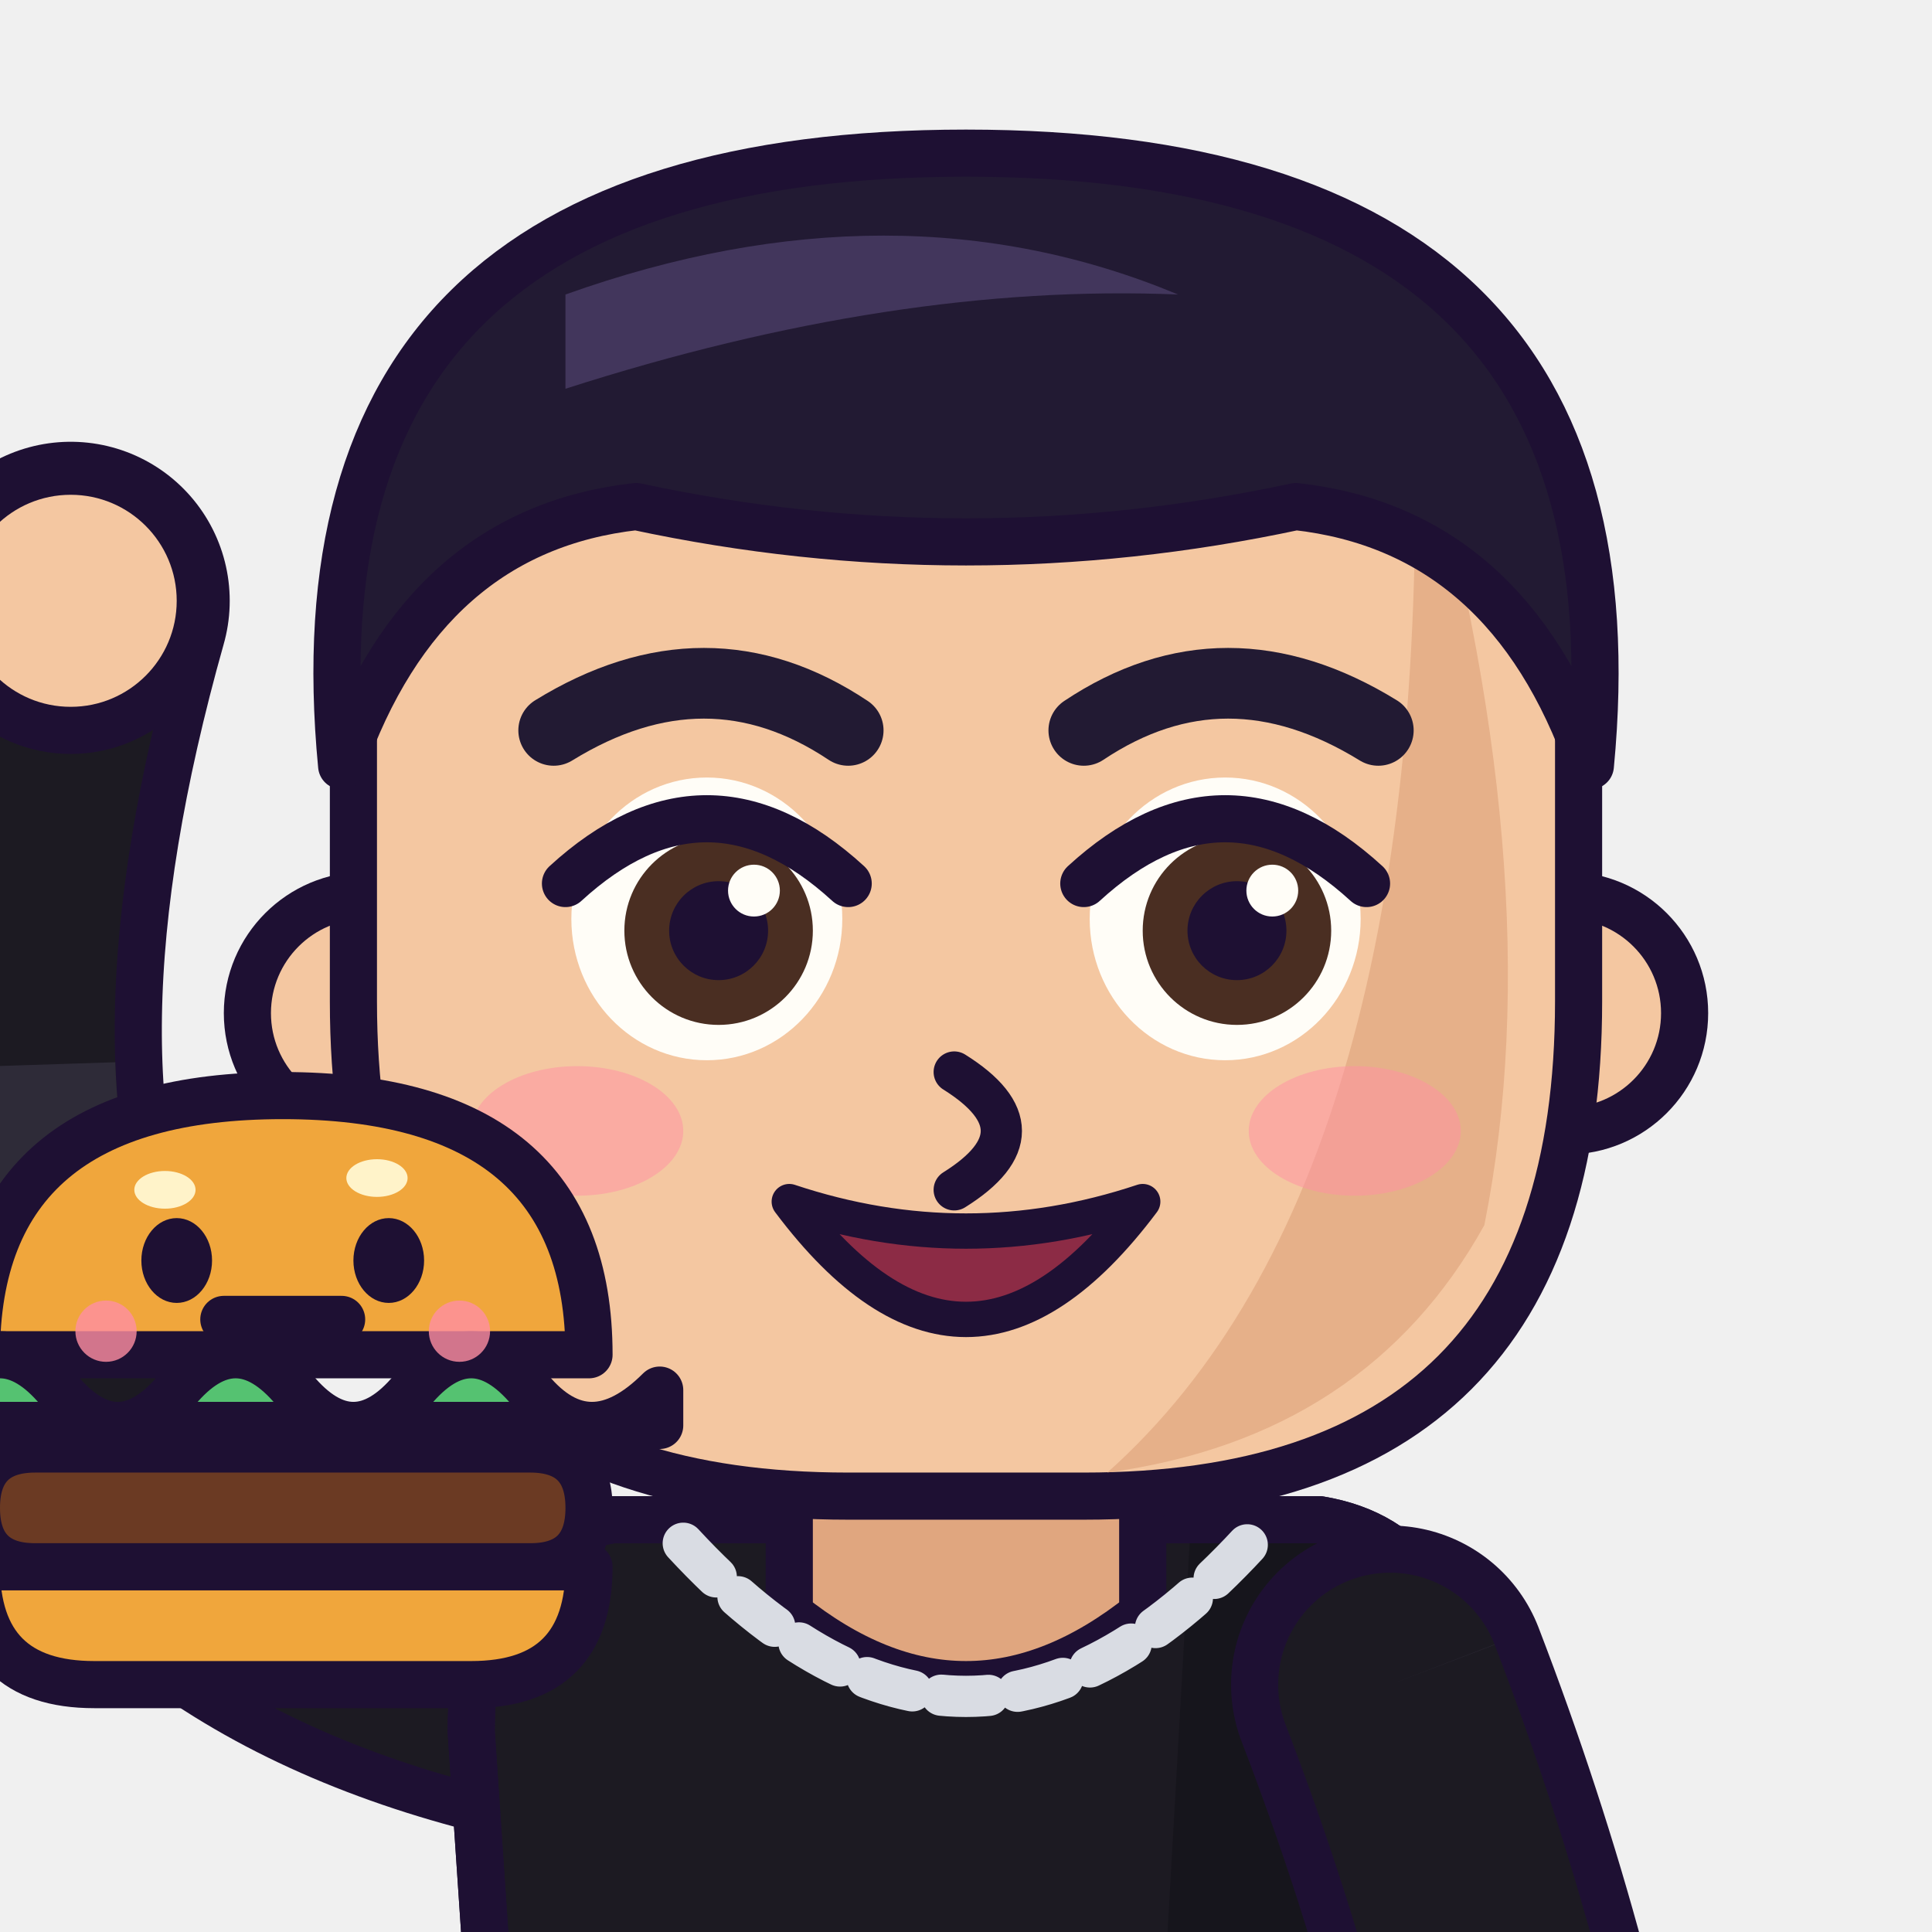
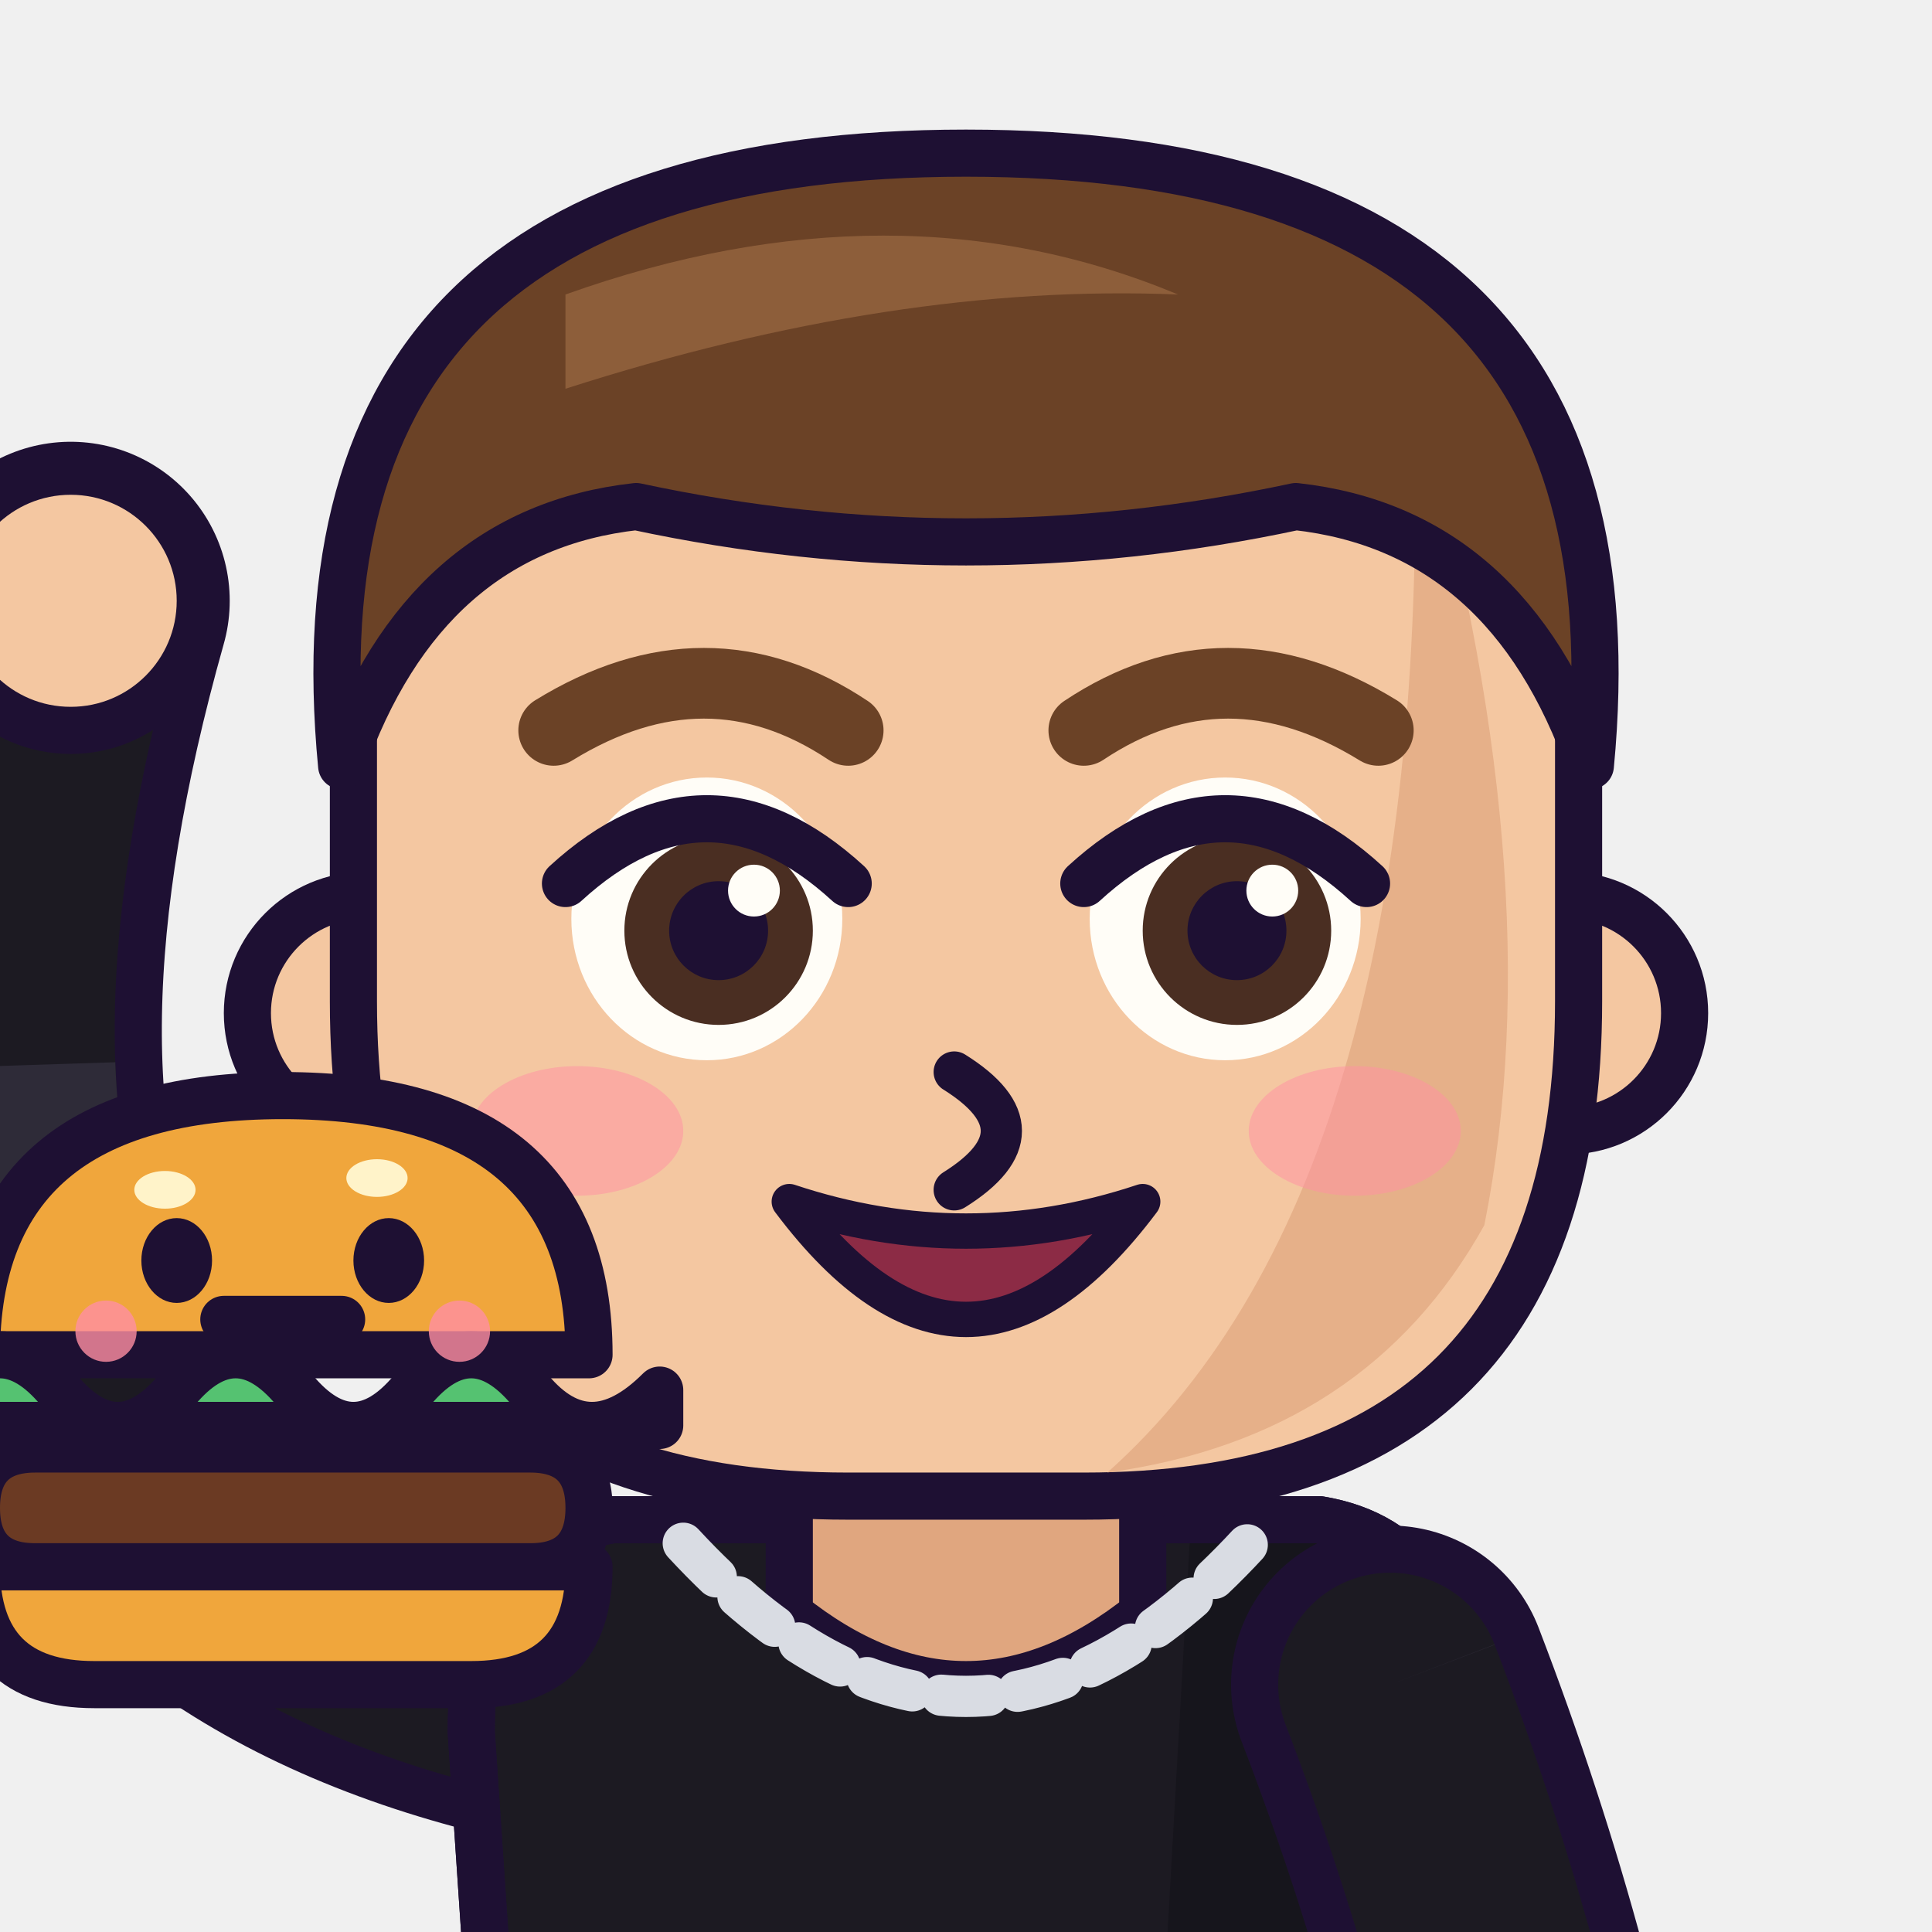
<svg xmlns="http://www.w3.org/2000/svg" viewBox="48 8 164 164" role="img" aria-label="Agusmaxi">
  <ellipse cx="130" cy="410" rx="67" ry="7" fill="#1E1033" opacity="0.28" />
  <path d="M98 279L95 396H127L125 305L125 279Z" fill="#2F3A55" stroke="#1E1033" stroke-width="4" stroke-linejoin="round" stroke-linecap="round" />
  <path d="M162 279L165 396H133L135 305L135 279Z" fill="#2F3A55" stroke="#1E1033" stroke-width="4" stroke-linejoin="round" stroke-linecap="round" />
  <path d="M137 307L141 394H163L159 285Z" fill="#1C2438" opacity="0.55" />
  <path d="M122 408v-13q0 -7 -7 -7h-12q-18.6 3 -28 14q-2 3 0 6z" fill="#FFFFFF" stroke="#1E1033" stroke-width="4" stroke-linejoin="round" stroke-linecap="round" />
  <path d="M138 408v-13q0 -7 7 -7h12q18.6 3 28 14q2 3 0 6z" fill="#FFFFFF" stroke="#1E1033" stroke-width="4" stroke-linejoin="round" stroke-linecap="round" />
  <path d="M94 151Q32 137 54 59" fill="none" stroke="#1E1033" stroke-width="27" stroke-linecap="round" />
  <path d="M94 151Q32 137 54 59" fill="none" stroke="#1C1A22" stroke-width="19" stroke-linecap="round" />
  <path d="M94 151Q32 137 54 59" fill="none" stroke="#2E2B38" stroke-width="19" stroke-linecap="butt" stroke-dasharray="0 62 14 400" />
  <circle cx="54" cy="59" r="11" fill="#F4C7A1" stroke="#1E1033" stroke-width="4" stroke-linejoin="round" stroke-linecap="round" />
  <clipPath id="torso">
    <path d="M100 137Q88 139 88 155L97 289Q130 295 163 289L172 155Q172 139 160 137Z" />
  </clipPath>
  <path d="M100 137Q88 139 88 155L97 289Q130 295 163 289L172 155Q172 139 160 137Z" fill="#1C1A22" stroke="#1E1033" stroke-width="4" stroke-linejoin="round" stroke-linecap="round" />
  <g clip-path="url(#torso)">
    <path d="M149.32 133H178V299H139.9Z" fill="#0B0A10" opacity="0.32" />
  </g>
  <path d="M100 137Q88 139 88 155L97 289Q130 295 163 289L172 155Q172 139 160 137Z" fill="none" stroke="#1E1033" stroke-width="4" stroke-linejoin="round" stroke-linecap="round" />
  <path d="M115 129h30v16q-15 12 -30 0z" fill="#E0A67F" stroke="#1E1033" stroke-width="4" stroke-linejoin="round" stroke-linecap="round" />
  <path d="M106 139q24 26 48 0" fill="none" stroke="#D9DCE3" stroke-width="3.5" stroke-dasharray="4 2.5" stroke-linecap="round" />
  <path d="M166 151Q186 203 182 255" fill="none" stroke="#1E1033" stroke-width="27" stroke-linecap="round" />
  <path d="M166 151Q186 203 182 255" fill="none" stroke="#1C1A22" stroke-width="19" stroke-linecap="round" />
  <path d="M166 151Q186 203 182 255" fill="none" stroke="#2E2B38" stroke-width="19" stroke-linecap="butt" stroke-dasharray="0 62 14 400" />
  <circle cx="182" cy="255" r="11" fill="#F4C7A1" stroke="#1E1033" stroke-width="4" stroke-linejoin="round" stroke-linecap="round" />
  <circle cx="79" cy="94" r="10" fill="#F4C7A1" stroke="#1E1033" stroke-width="4" stroke-linejoin="round" stroke-linecap="round" />
  <circle cx="181" cy="94" r="10" fill="#F4C7A1" stroke="#1E1033" stroke-width="4" stroke-linejoin="round" stroke-linecap="round" />
  <path d="M120 29h20q42 0 42 42v22q0 42 -42 42h-20q-42 0 -42 -42v-22q0 -42 42 -42z" fill="#F4C7A1" stroke="#1E1033" stroke-width="4" stroke-linejoin="round" stroke-linecap="round" />
  <path d="M168 41Q180 82 174 112Q164 130 142 133Q170 108 168 41Z" fill="#E0A67F" opacity="0.7" />
  <ellipse cx="97" cy="104" rx="9" ry="5.5" fill="#FF8FA3" opacity="0.5" />
  <ellipse cx="163" cy="104" rx="9" ry="5.5" fill="#FF8FA3" opacity="0.5" />
  <ellipse cx="108" cy="86" rx="11.5" ry="12" fill="#FFFDF7" />
  <circle cx="109" cy="87" r="8" fill="#4A2E22" />
  <circle cx="109" cy="87" r="4.2" fill="#1E1033" />
  <circle cx="112" cy="83.6" r="2.2" fill="#FFFDF7" />
  <path d="M96 83Q108 72 120 83" fill="none" stroke="#1E1033" stroke-width="4" stroke-linecap="round" stroke-linejoin="round" />
  <ellipse cx="152" cy="86" rx="11.5" ry="12" fill="#FFFDF7" />
  <circle cx="153" cy="87" r="8" fill="#4A2E22" />
  <circle cx="153" cy="87" r="4.2" fill="#1E1033" />
  <circle cx="156" cy="83.6" r="2.2" fill="#FFFDF7" />
  <path d="M140 83Q152 72 164 83" fill="none" stroke="#1E1033" stroke-width="4" stroke-linecap="round" stroke-linejoin="round" />
-   <path d="M120 70Q108 62 95 70" fill="none" stroke="#221A33" stroke-width="6" stroke-linecap="round" stroke-linejoin="round" />
-   <path d="M140 70Q152 62 165 70" fill="none" stroke="#221A33" stroke-width="6" stroke-linecap="round" stroke-linejoin="round" />
+   <path d="M120 70Q108 62 95 70" fill="none" stroke="#6B4226" stroke-width="6" stroke-linecap="round" stroke-linejoin="round" />
+   <path d="M140 70Q152 62 165 70" fill="none" stroke="#6B4226" stroke-width="6" stroke-linecap="round" stroke-linejoin="round" />
  <path d="M129 99q8 5 0 10" fill="none" stroke="#1E1033" stroke-width="3.5" stroke-linecap="round" stroke-linejoin="round" />
  <path d="M115 110q15 20 30 0q-15 5 -30 0z" fill="#8C2B45" stroke="#1E1033" stroke-width="3" stroke-linejoin="round" stroke-linecap="round" />
-   <path d="M77 73Q72 21 130 21Q188 21 183 73Q176 53 158 51Q130 57 102 51Q84 53 77 73Z" fill="#221A33" stroke="#1E1033" stroke-width="4" stroke-linejoin="round" stroke-linecap="round" />
-   <path d="M96 33Q124 23 148 33Q124 32 96 41Z" fill="#4A3D66" opacity="0.8" />
+   <path d="M77 73Q72 21 130 21Q188 21 183 73Q176 53 158 51Q130 57 102 51Q84 53 77 73Z" fill="#6B4226" stroke="#1E1033" stroke-width="4" stroke-linejoin="round" stroke-linecap="round" />
+   <path d="M96 33Q124 23 148 33Q124 32 96 41Z" fill="#96653F" opacity="0.8" />
  <g>
    <animateTransform attributeName="transform" type="translate" values="0 0;0 -6;0 0" dur="1.6s" repeatCount="indefinite" calcMode="spline" keySplines="0.45 0 0.55 1;0.45 0 0.55 1" />
    <g transform="translate(72 147) ">
      <g>
        <animateTransform attributeName="transform" type="scale" additive="sum" values="1 1;1.06 0.92;1 1" dur="1.6s" repeatCount="indefinite" calcMode="spline" keySplines="0.45 0 0.55 1;0.45 0 0.55 1" />
        <g transform="translate(-72 -147)">
          <path d="M46 123q0 -22 26 -22t26 22z" fill="#F0A63C" stroke="#1E1033" stroke-width="4" stroke-linejoin="round" stroke-linecap="round" />
          <ellipse cx="62" cy="109" rx="2.6" ry="1.6" fill="#FFF3C9" />
          <ellipse cx="80" cy="108" rx="2.6" ry="1.6" fill="#FFF3C9" />
          <path d="M43 126q5 -6 10 0t10 0t10 0t10 0t10 0t11 0v3h-61z" fill="#55C271" stroke="#1E1033" stroke-width="4" stroke-linejoin="round" stroke-linecap="round" />
          <path d="M45 129h54l-7 6l-7 -4h-40z" fill="#FFD12F" stroke="#1E1033" stroke-width="4" stroke-linejoin="round" stroke-linecap="round" />
          <path d="M51 131h42q5 0 5 5v0q0 5 -5 5h-42q-5 0 -5 -5v-0q0 -5 5 -5z" fill="#6B3A23" stroke="#1E1033" stroke-width="4" stroke-linejoin="round" stroke-linecap="round" />
          <path d="M46 141h52q0 10 -10 10h-32q-10 0 -10 -10z" fill="#F0A63C" stroke="#1E1033" stroke-width="4" stroke-linejoin="round" stroke-linecap="round" />
          <ellipse cx="63" cy="115" rx="3" ry="3.6" fill="#1E1033">
            <animate attributeName="ry" values="3.6;3.6;0.5;3.6" keyTimes="0;0.9;0.95;1" dur="3.2s" repeatCount="indefinite" />
          </ellipse>
          <ellipse cx="81" cy="115" rx="3" ry="3.6" fill="#1E1033">
            <animate attributeName="ry" values="3.6;3.6;0.5;3.6" keyTimes="0;0.9;0.95;1" dur="3.2s" repeatCount="indefinite" />
          </ellipse>
          <circle cx="57" cy="121" r="2.6" fill="#FF8FA3" opacity="0.8" />
          <circle cx="87" cy="121" r="2.6" fill="#FF8FA3" opacity="0.8" />
          <path d="M67 120q5 7 10 0z" fill="#E0524A" stroke="#1E1033" stroke-width="4" stroke-linejoin="round" stroke-linecap="round" />
        </g>
      </g>
    </g>
  </g>
</svg>
